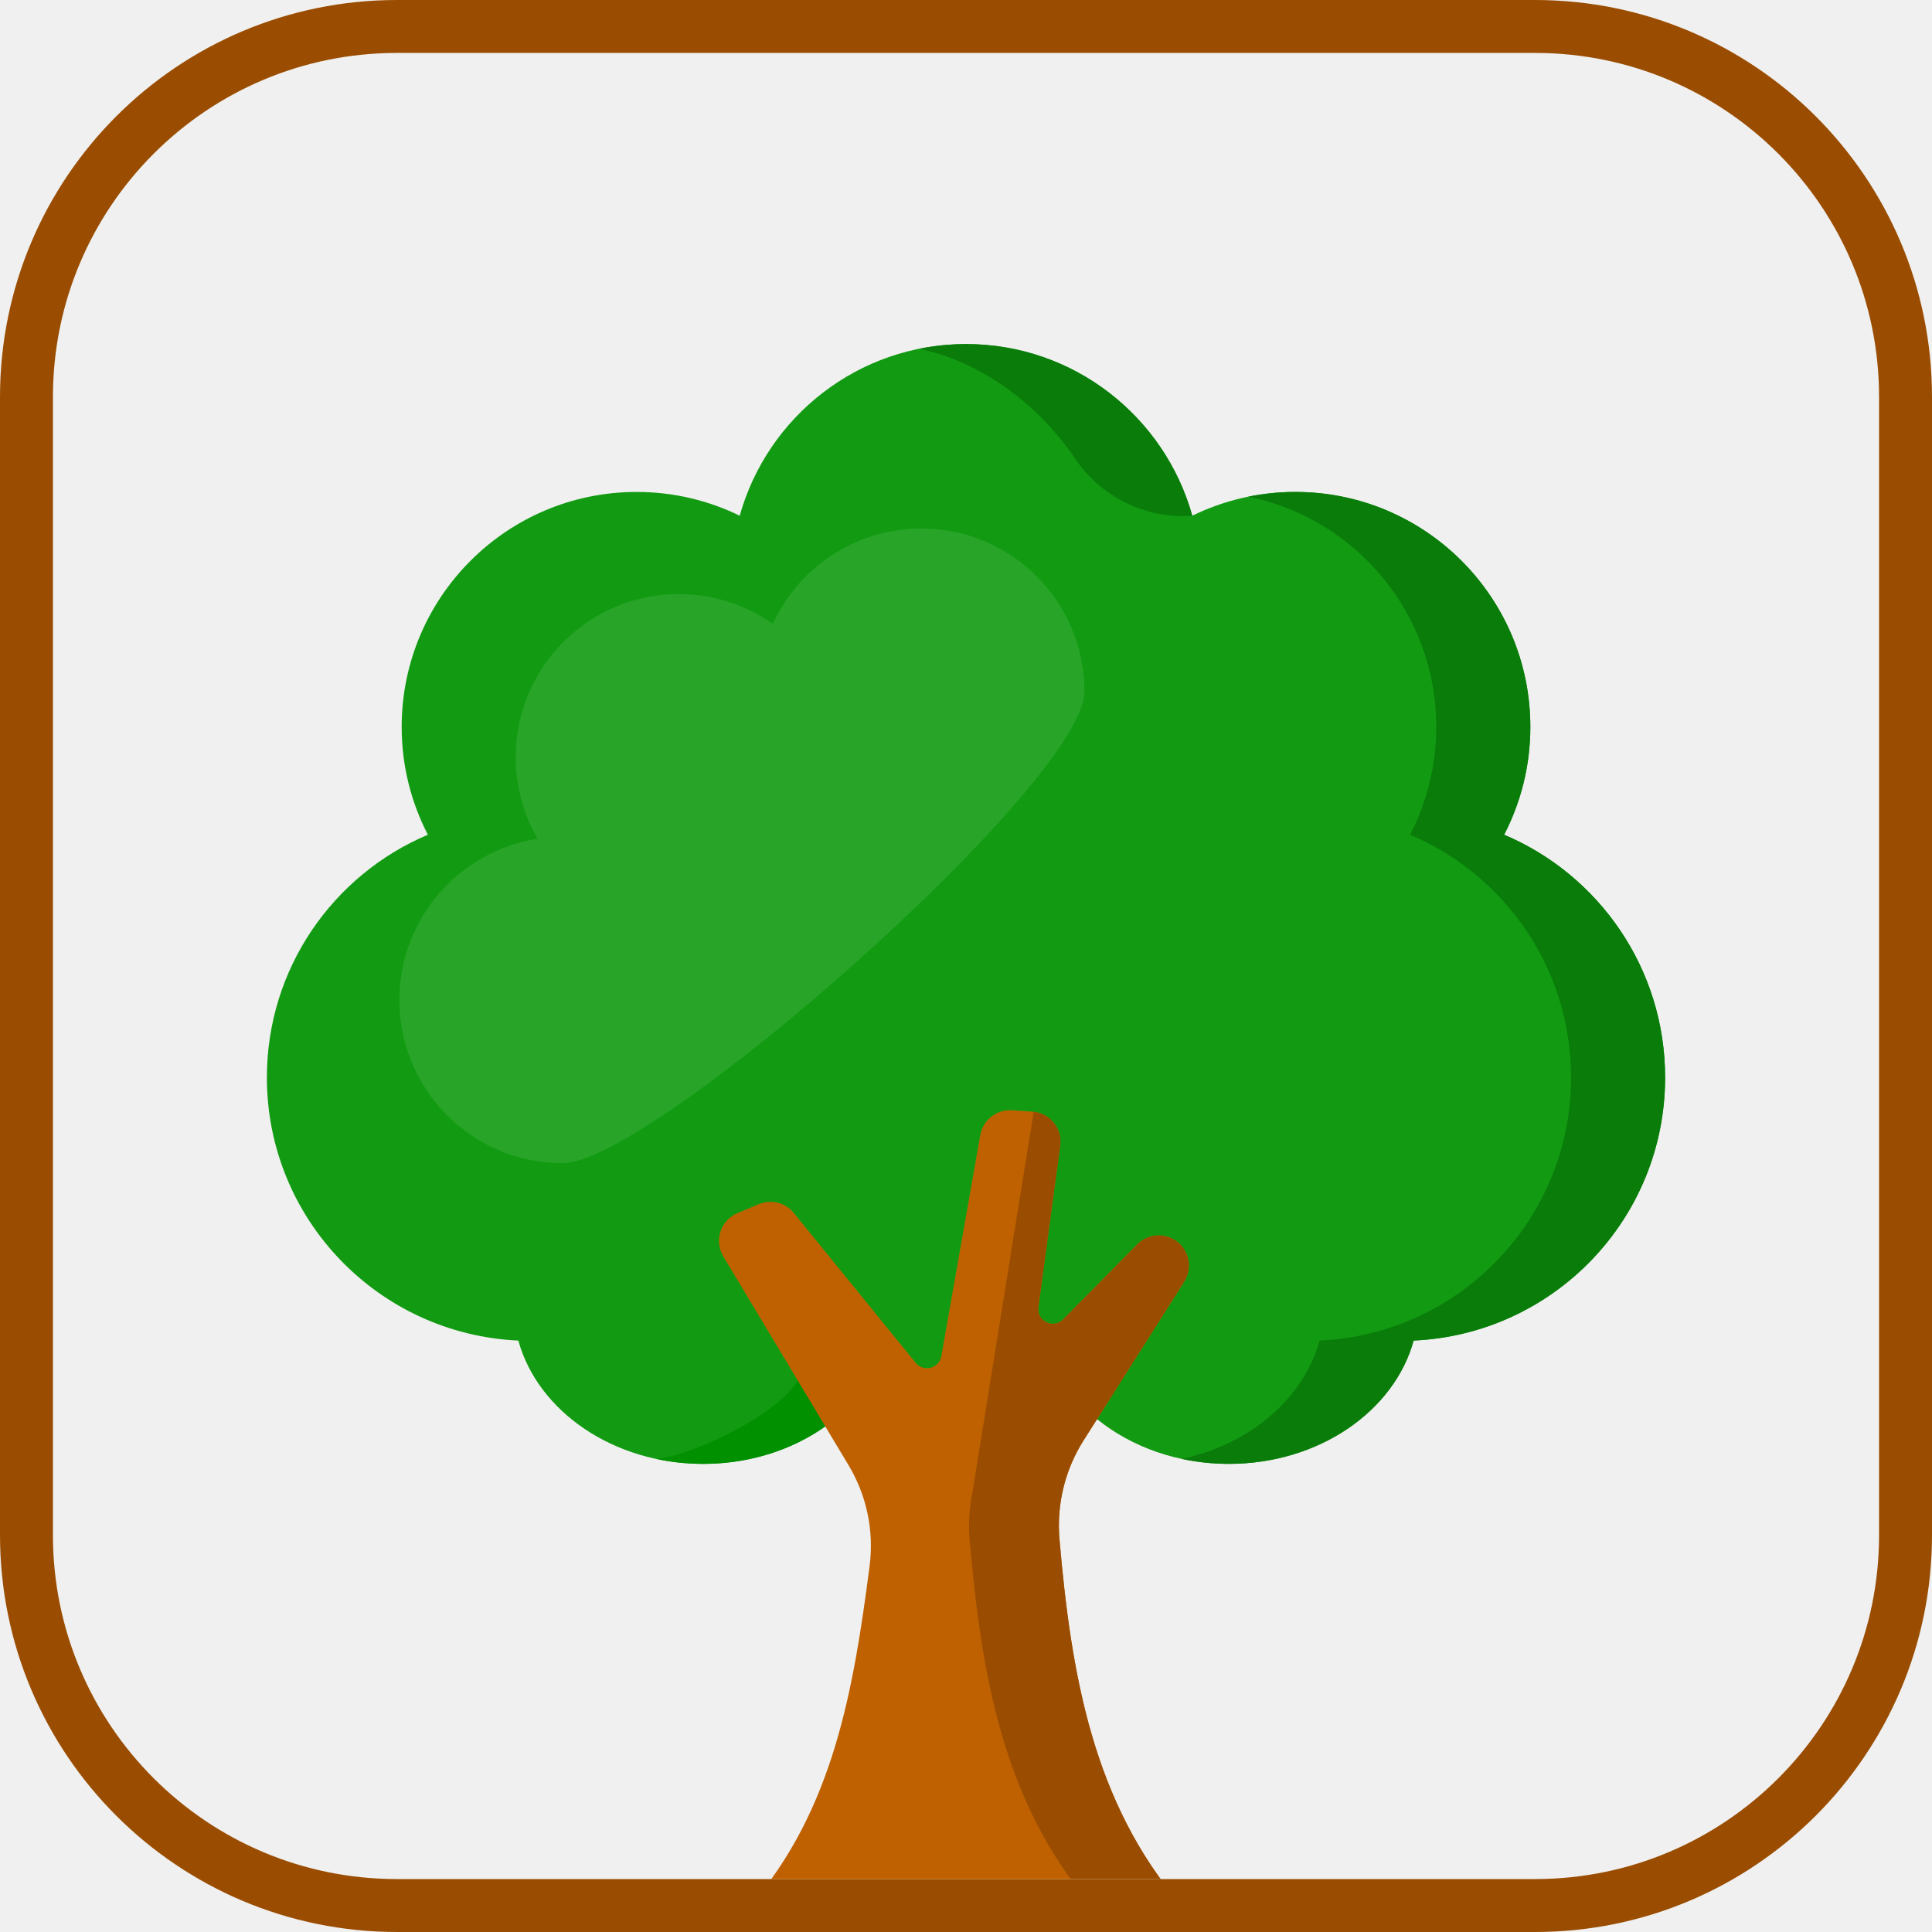
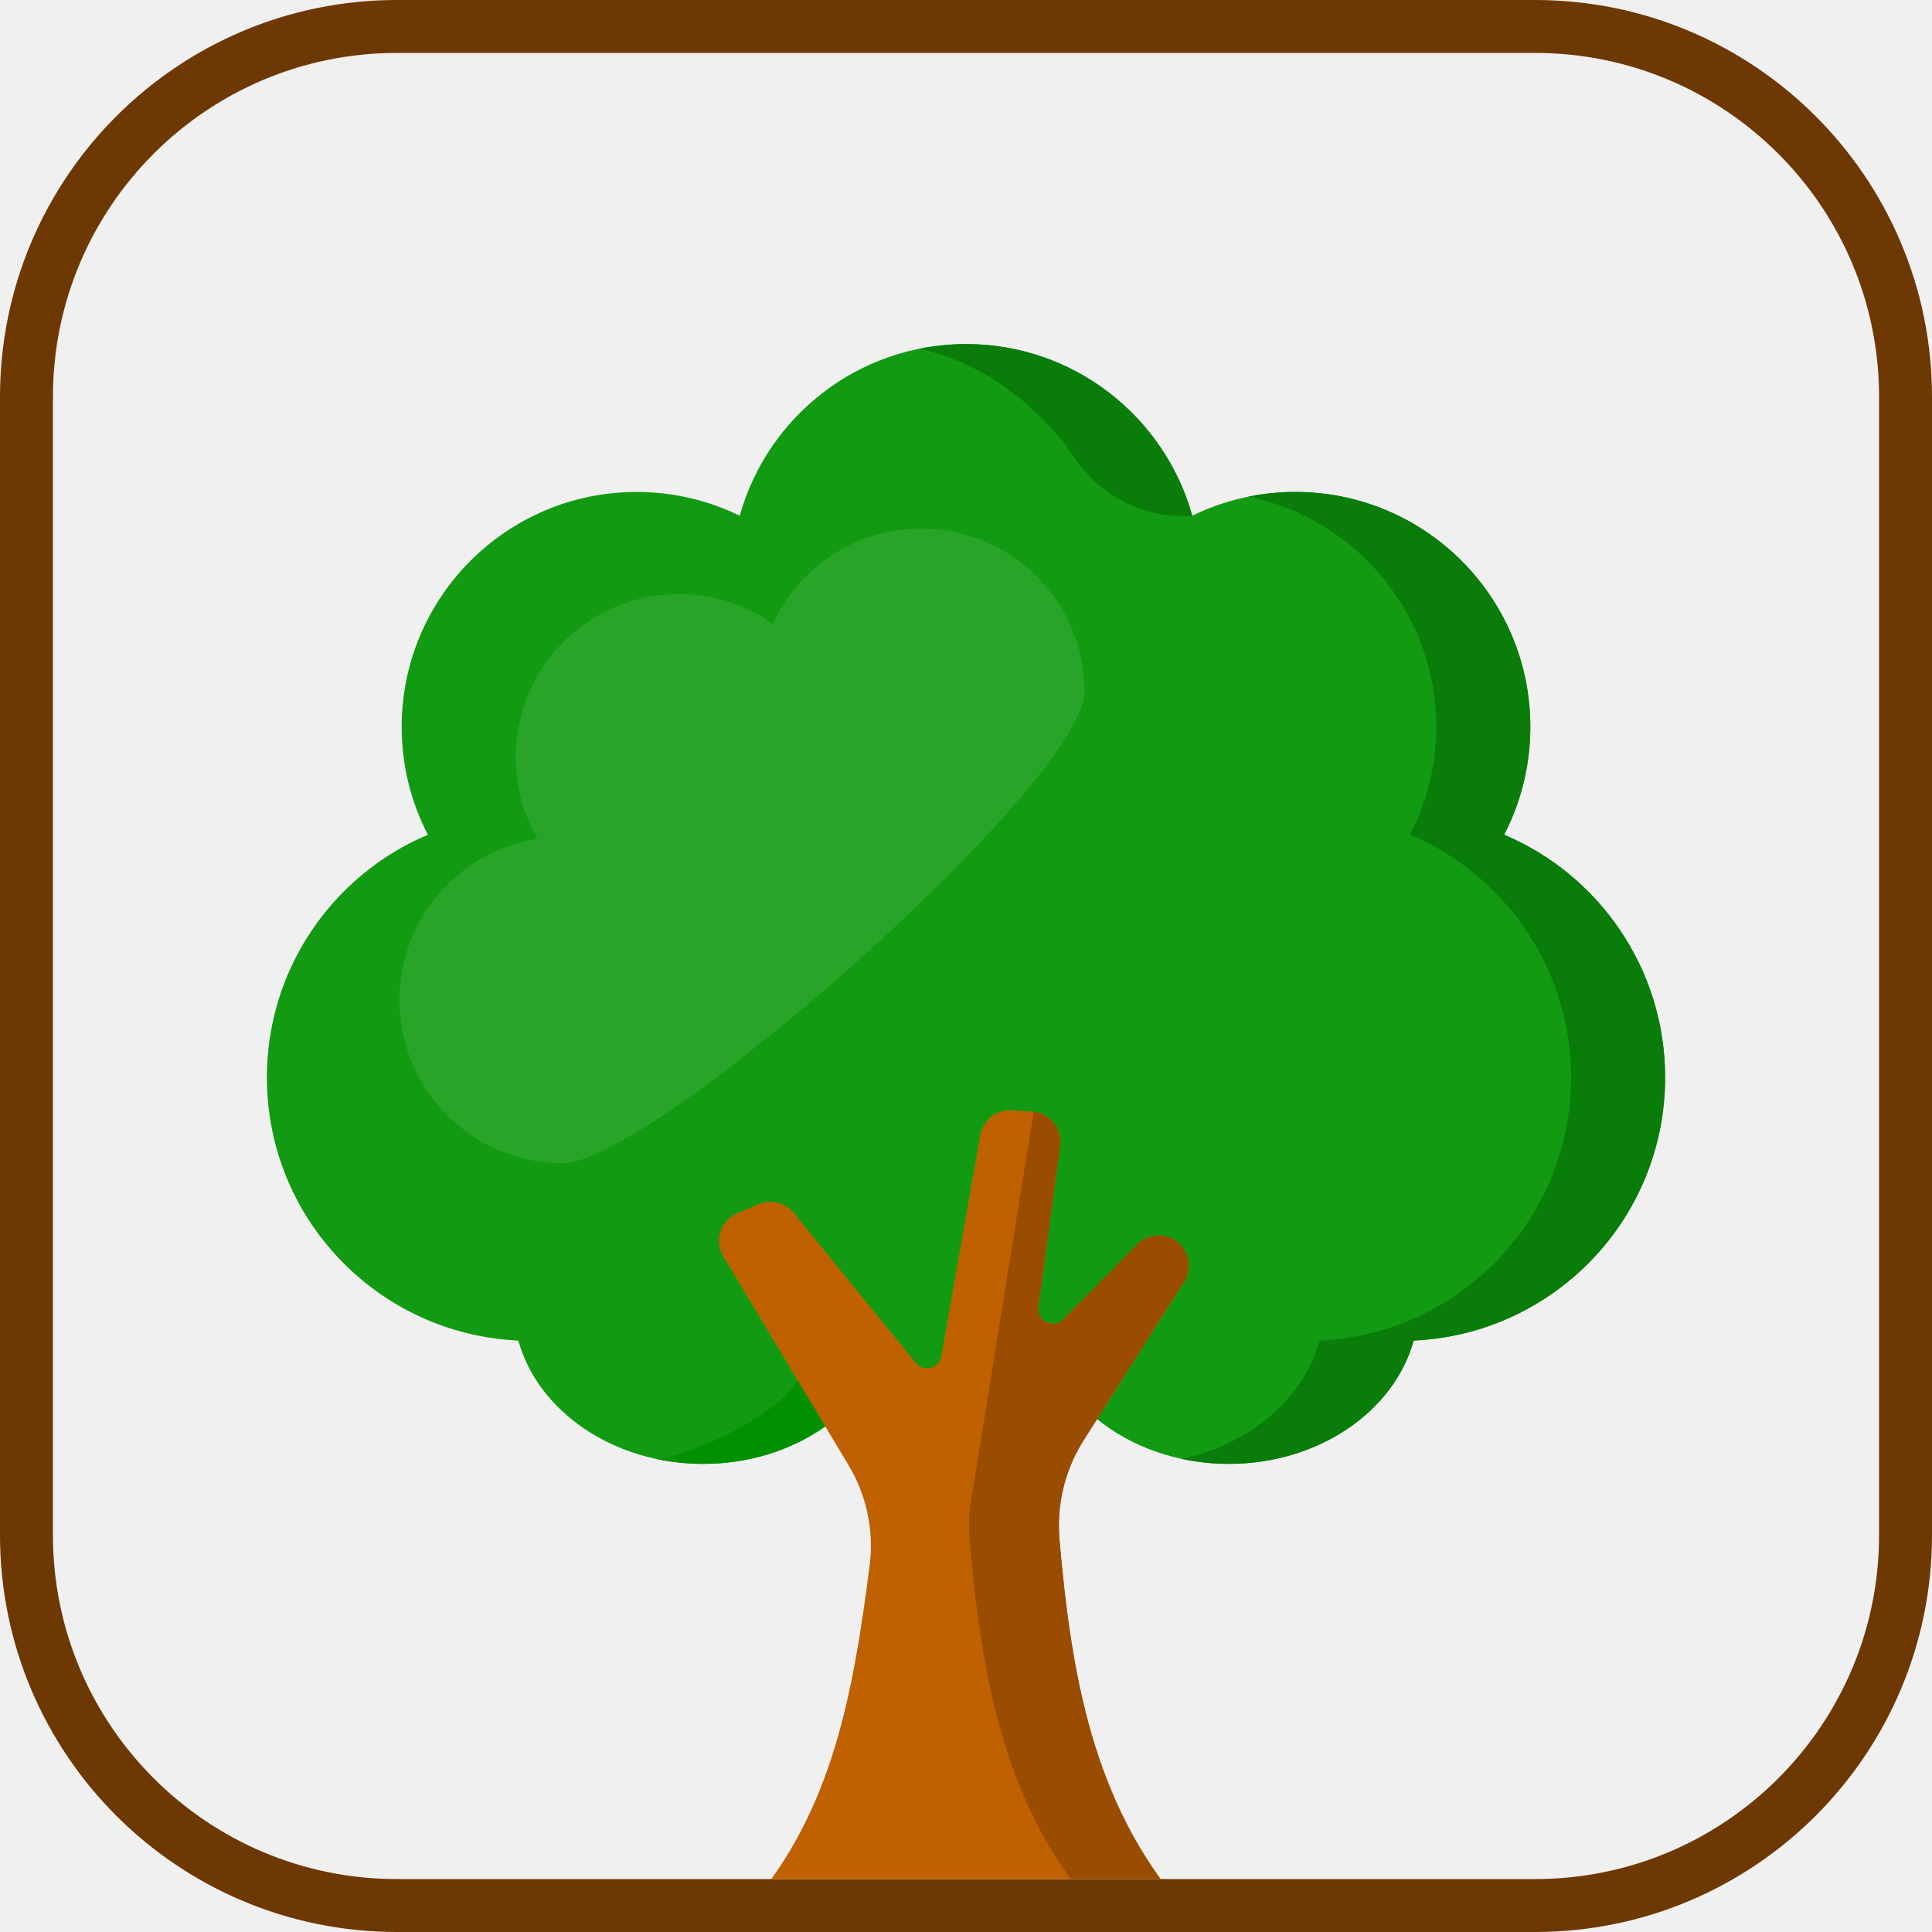
<svg xmlns="http://www.w3.org/2000/svg" xmlns:xlink="http://www.w3.org/1999/xlink" width="73px" height="73px" viewBox="0 0 73 73" version="1.1">
  <defs>
    <rect id="path-1" x="0" y="0" width="69" height="69" rx="14" />
  </defs>
  <g id="web-components/shadow-dom" stroke="none" stroke-width="1" fill="none" fill-rule="evenodd">
    <g id="container" transform="translate(2, 2)">
      <mask id="mask-2" fill="white">
        <use xlink:href="#path-1" />
      </mask>
-       <rect stroke="#9A4D01" stroke-width="2" x="-1" y="-1" width="71" height="71" rx="14" />
+       <rect stroke="#6E3803" stroke-width="2" x="-1" y="-1" width="71" height="71" rx="14" />
      <g id="tree" mask="url(#mask-2)">
        <g transform="translate(8, 11)">
          <path d="M52.916,27.713 C52.916,23.589 50.408,20.05 46.833,18.54 C47.465,17.319 47.823,15.935 47.823,14.467 C47.823,9.563 43.848,5.588 38.944,5.588 C37.547,5.588 36.226,5.911 35.05,6.486 C34.005,2.745 30.574,0 26.5,0 C22.426,0 18.995,2.745 17.95,6.486 C16.774,5.911 15.453,5.588 14.056,5.588 C9.152,5.588 5.177,9.563 5.177,14.467 C5.177,15.935 5.535,17.319 6.167,18.54 C2.592,20.05 0.084,23.589 0.084,27.713 C0.084,33.059 4.298,37.414 9.585,37.653 C10.322,40.322 13.168,42.312 16.569,42.312 C18.497,42.312 20.246,41.672 21.535,40.632 C22.824,41.672 24.572,42.312 26.5,42.312 C28.428,42.312 30.177,41.672 31.465,40.632 C32.754,41.672 34.503,42.312 36.431,42.312 C39.832,42.312 42.678,40.322 43.415,37.653 C48.702,37.414 52.916,33.059 52.916,27.713 Z" id="Shape" fill="#129B12" fill-rule="nonzero" />
          <g id="Group" stroke-width="1" fill="none" fill-rule="evenodd" transform="translate(24.65652, 0)">
            <path d="M1.311,0.018 C1.201,0.024 1.093,0.032 0.984,0.043 C0.951,0.046 0.918,0.05 0.885,0.053 C0.769,0.066 0.653,0.08 0.539,0.097 C0.517,0.1 0.495,0.103 0.474,0.107 C0.337,0.128 0.201,0.152 0.067,0.179 C0.067,0.179 0.066,0.179 0.066,0.179 C2.397,0.653 4.579,2.277 5.962,4.323 C6.941,5.772 8.614,6.607 10.359,6.489 C10.37,6.488 10.382,6.487 10.394,6.486 C9.349,2.745 5.918,0 1.843,0 C1.701,0 1.559,0.004 1.418,0.011 C1.382,0.013 1.347,0.016 1.311,0.018 Z" id="Shape" fill="#097C09" fill-rule="nonzero" />
            <path d="M22.177,18.54 C22.808,17.319 23.167,15.935 23.167,14.467 C23.167,9.563 19.192,5.588 14.288,5.588 C13.679,5.588 13.085,5.649 12.511,5.766 C16.563,6.59 19.612,10.172 19.612,14.467 C19.612,15.935 19.254,17.319 18.622,18.54 C22.197,20.05 24.705,23.589 24.705,27.713 C24.705,33.059 20.491,37.414 15.204,37.653 C14.6,39.841 12.579,41.571 9.997,42.125 C10.565,42.247 11.16,42.312 11.774,42.312 C15.176,42.312 18.022,40.322 18.759,37.652 C24.045,37.414 28.259,33.059 28.259,27.713 C28.259,23.589 25.751,20.05 22.177,18.54 Z" id="Shape" fill="#097C09" fill-rule="nonzero" />
          </g>
          <path d="M20.142,39.162 C19.342,40.52 16.023,42.039 14.792,42.125 C14.928,42.154 15.065,42.179 15.203,42.202 C15.214,42.204 15.226,42.206 15.237,42.207 C15.377,42.23 15.519,42.249 15.662,42.264 C15.665,42.265 15.669,42.265 15.673,42.265 C15.801,42.279 15.931,42.289 16.062,42.296 C16.094,42.298 16.126,42.3 16.158,42.302 C16.294,42.308 16.431,42.313 16.57,42.313 C18.328,42.313 19.936,41.779 21.183,40.896 L21.402,40.737 L20.288,38.91 L20.142,39.162 Z" id="Shape" fill="#009000" fill-rule="nonzero" />
          <path d="M30.94,41.429 L34.744,35.426 C35.045,34.952 34.953,34.328 34.529,33.959 C34.076,33.565 33.395,33.591 32.973,34.018 L30.172,36.854 C29.8,37.231 29.164,36.918 29.235,36.394 L30.058,30.29 C30.146,29.638 29.664,29.047 29.008,29.003 L28.236,28.951 C27.656,28.912 27.14,29.316 27.039,29.889 L25.568,38.243 C25.487,38.708 24.897,38.861 24.599,38.495 L19.993,32.831 C19.675,32.439 19.136,32.305 18.67,32.5 L17.864,32.839 C17.225,33.107 16.973,33.879 17.329,34.473 L22.062,42.362 C22.747,43.504 23.03,44.844 22.858,46.165 C22.245,50.896 21.483,55.357 18.365,58.991 L34.634,58.991 C31.297,55.101 30.473,50.263 30.032,45.161 C29.919,43.851 30.236,42.54 30.94,41.429 Z" id="Shape" fill="#BF6101" fill-rule="nonzero" />
          <path d="M34.744,35.426 C35.045,34.952 34.954,34.328 34.529,33.959 C34.076,33.565 33.395,33.591 32.973,34.018 L31.722,35.285 L30.172,36.854 C29.8,37.23 29.164,36.918 29.235,36.394 L30.058,30.29 C30.144,29.654 29.688,29.079 29.057,29.009 L26.74,43.407 C26.701,43.593 26.671,43.781 26.65,43.97 C26.606,44.363 26.6,44.762 26.634,45.161 C27.076,50.263 27.899,55.101 31.237,58.991 L34.635,58.991 C31.297,55.101 30.474,50.263 30.032,45.161 C29.919,43.851 30.236,42.54 30.94,41.429 L34.744,35.426 Z" id="Shape" fill="#9A4D01" fill-rule="nonzero" />
          <path d="M24.81,6.971 C22.319,6.971 20.175,8.449 19.203,10.576 C18.198,9.866 16.974,9.448 15.65,9.448 C12.246,9.448 9.486,12.208 9.486,15.612 C9.486,16.735 9.788,17.787 10.313,18.694 C7.357,19.149 5.093,21.703 5.093,24.786 C5.093,28.191 7.853,30.951 11.257,30.951 C14.662,30.951 30.974,16.539 30.974,13.135 C30.974,9.73 28.215,6.971 24.81,6.971 Z" id="Shape" fill="#28A528" fill-rule="nonzero" />
        </g>
      </g>
    </g>
  </g>
</svg>
